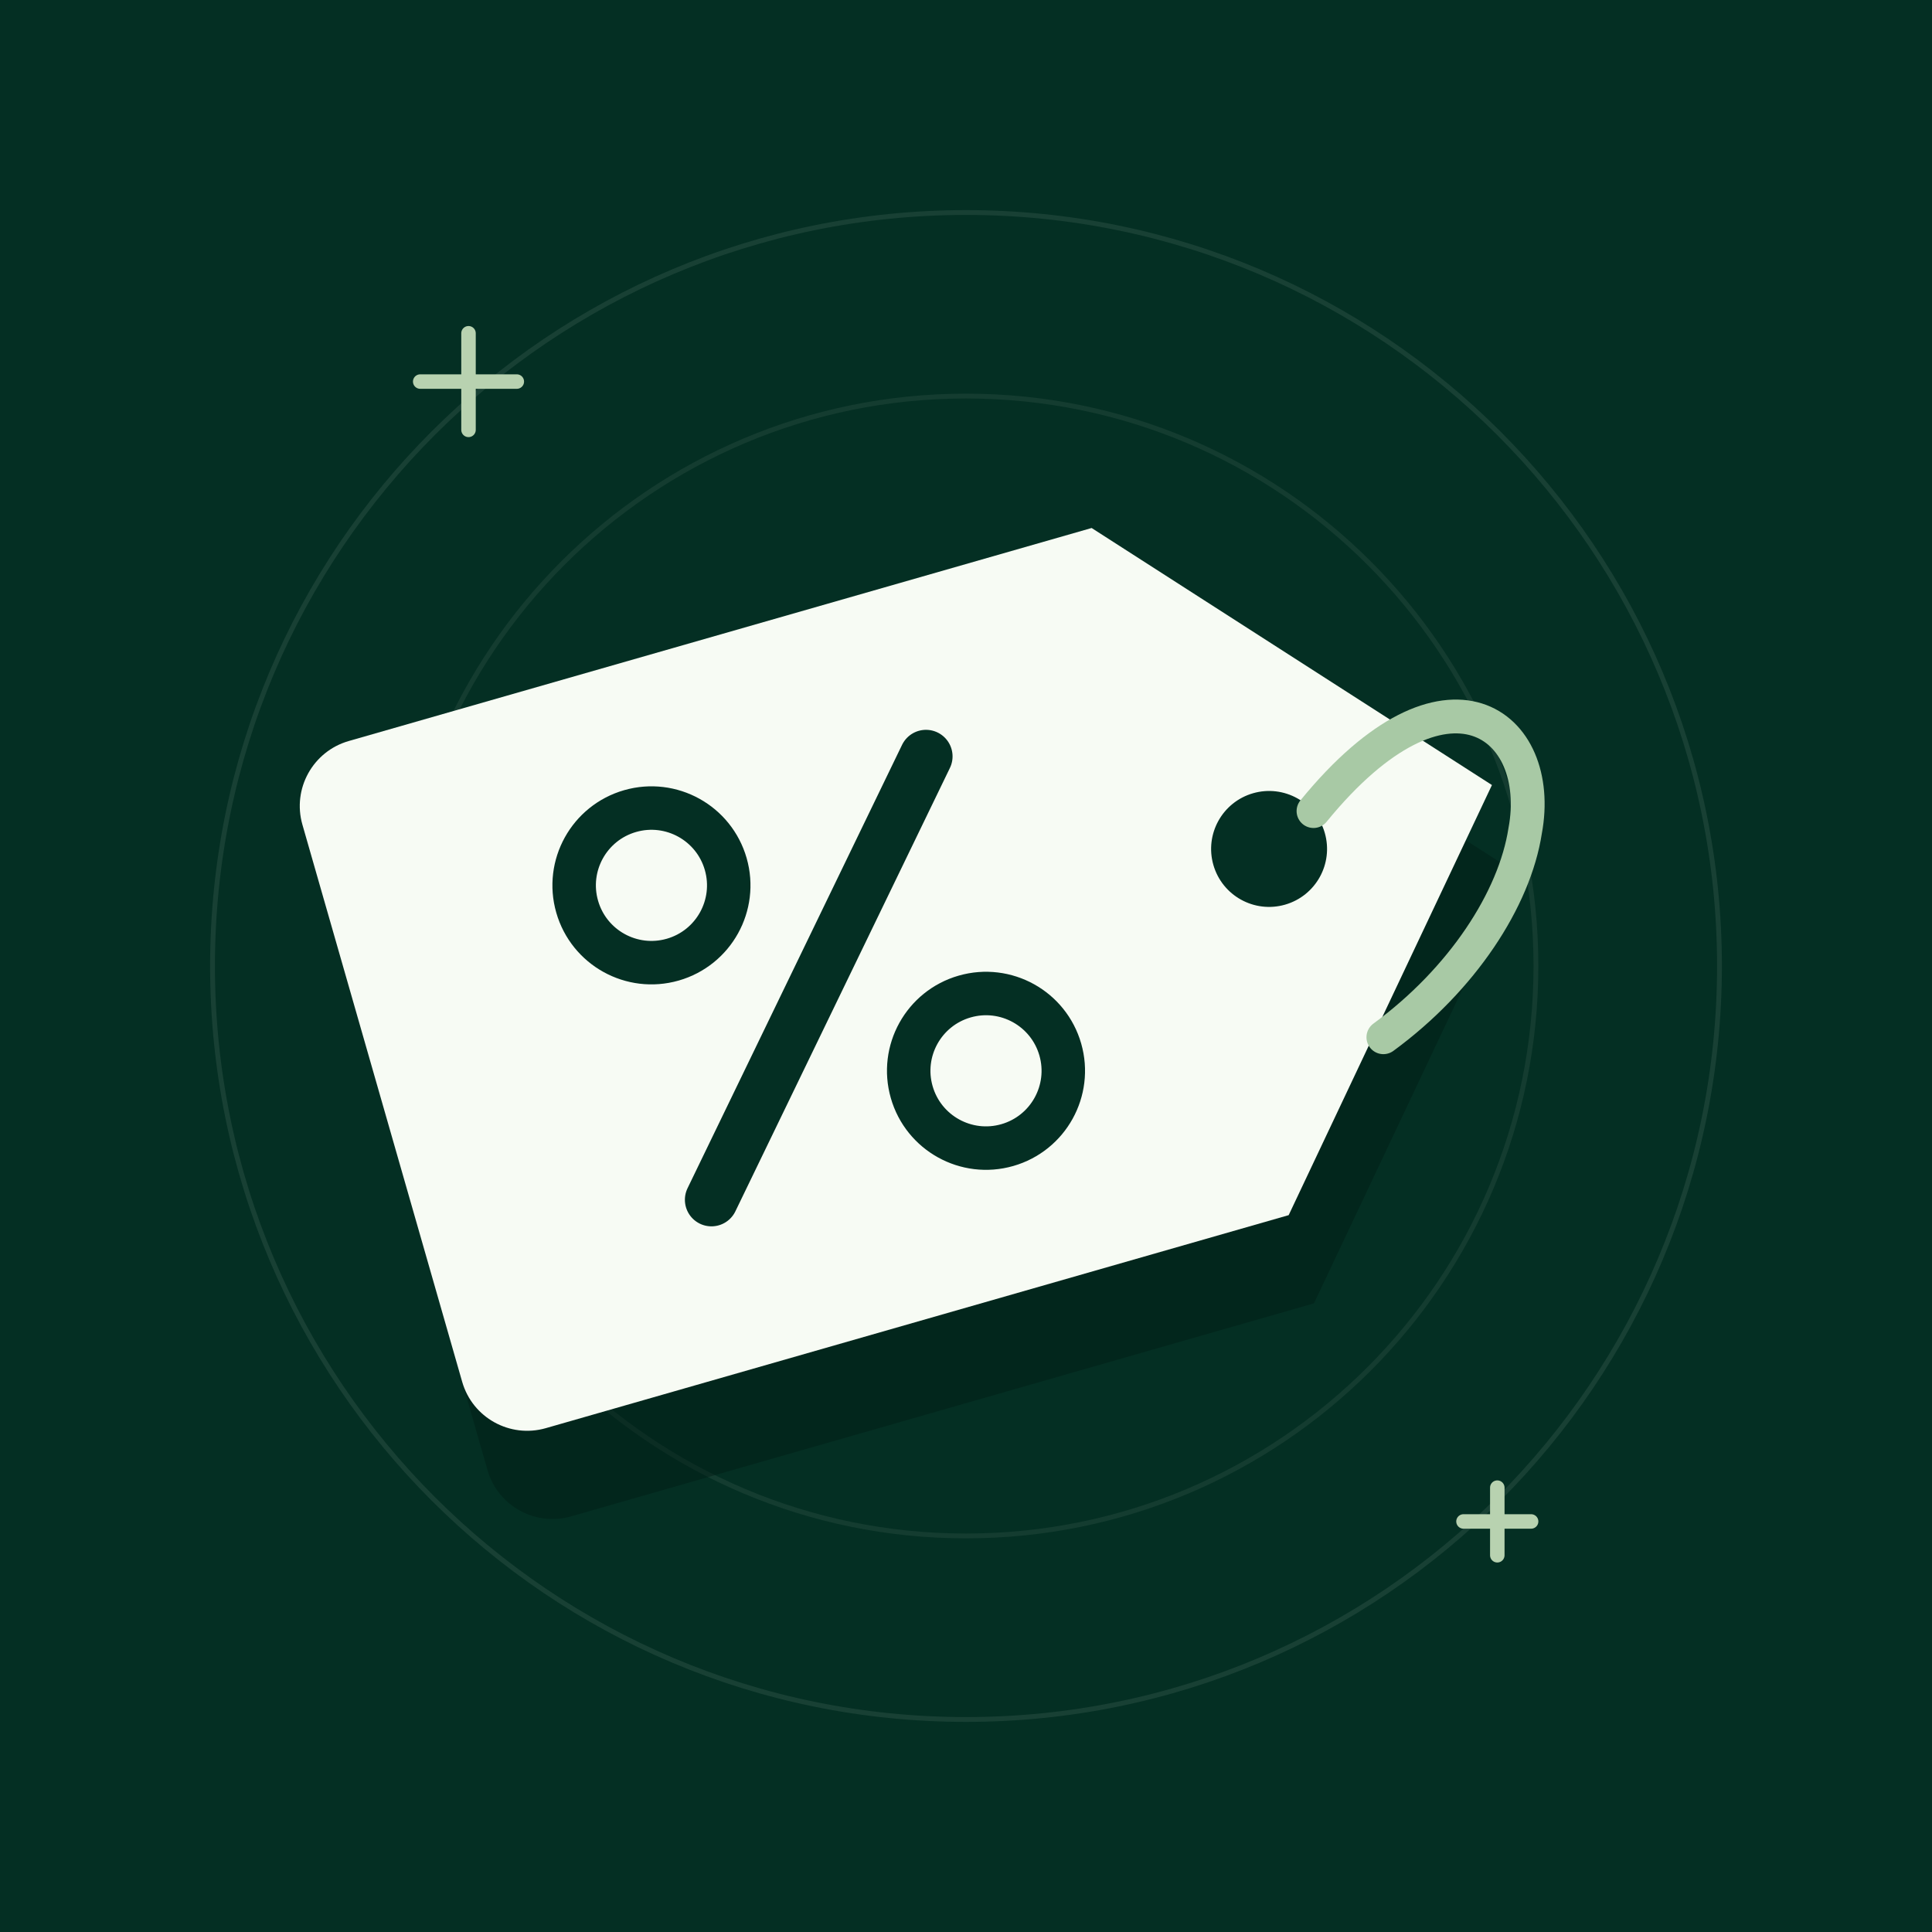
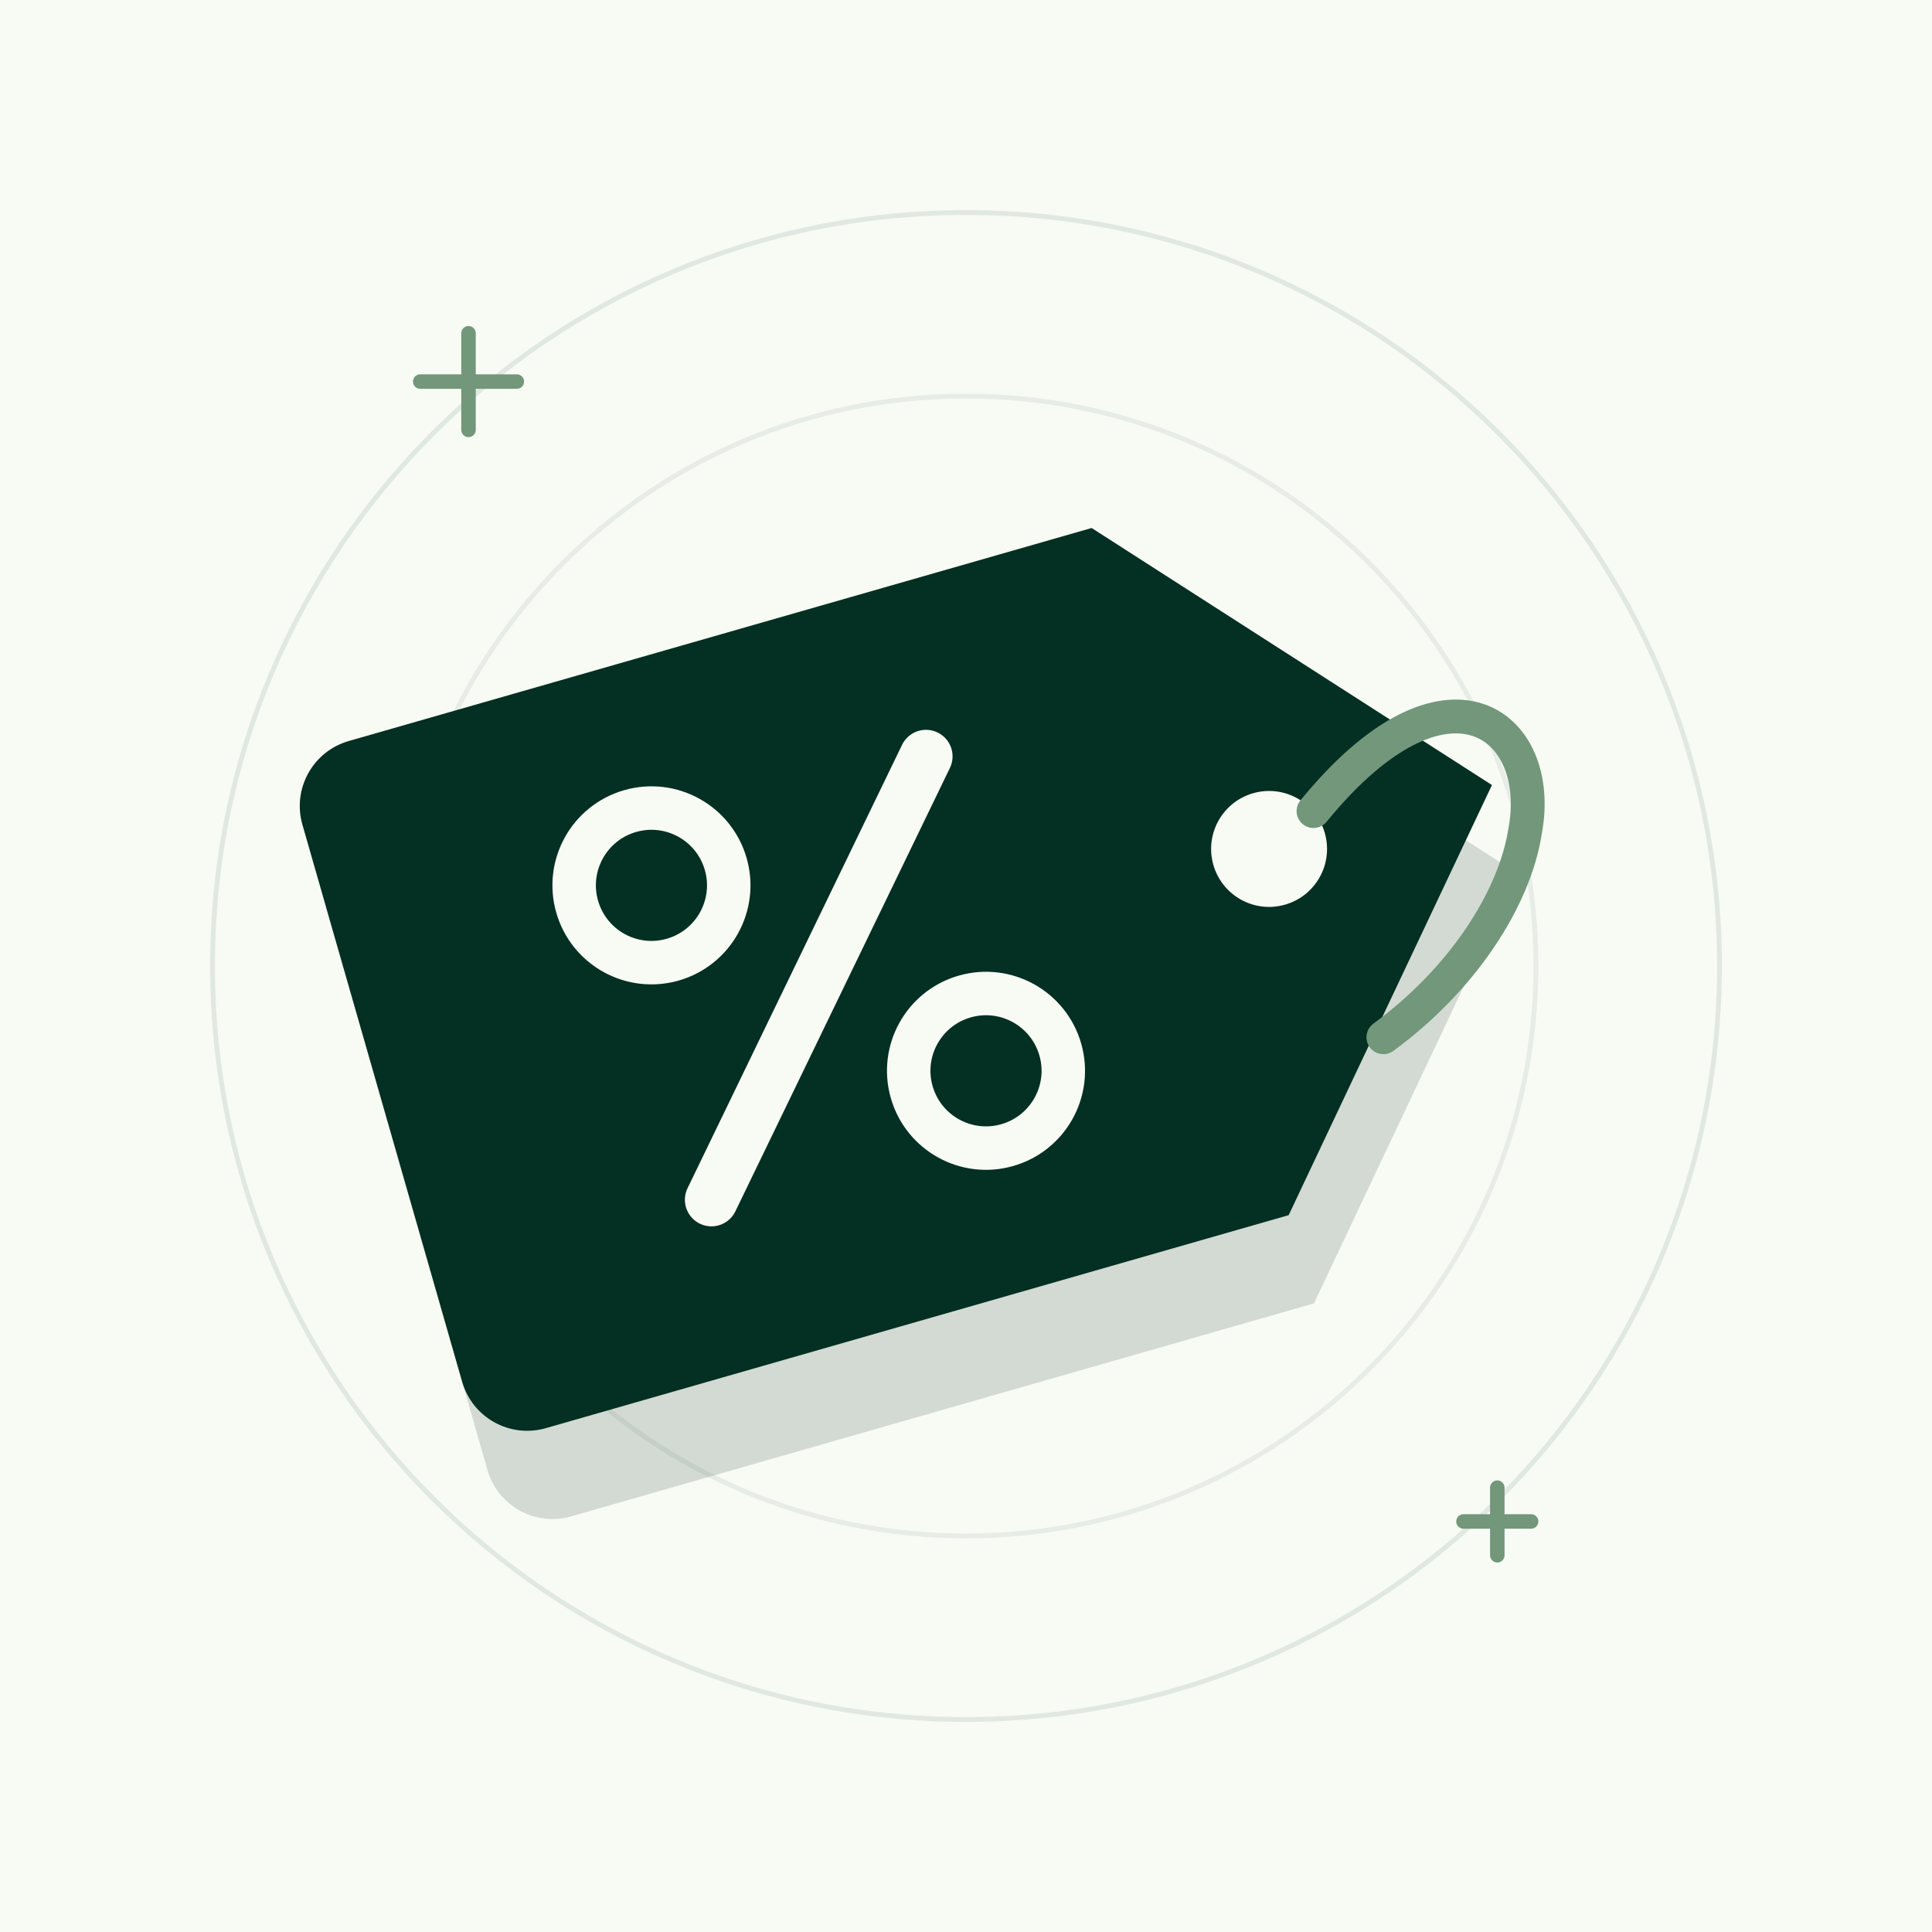
<svg xmlns="http://www.w3.org/2000/svg" viewBox="0 0 400 400" fill="none">
-   <rect width="400" height="400" fill="#042f23" />
-   <circle cx="200" cy="200" r="156" stroke="#e6f1e3" stroke-opacity=".09" />
-   <circle cx="200" cy="200" r="118" stroke="#e6f1e3" stroke-opacity=".07" />
+   <rect width="400" height="400" fill="#f7fbf4" />
+   <circle cx="200" cy="200" r="156" stroke="#042f23" stroke-opacity=".09" />
+   <circle cx="200" cy="200" r="118" stroke="#042f23" stroke-opacity=".07" />
  <g transform="rotate(-16 200 200)">
-     <path d="M90 127h160l65 74-65 74H90a14 14 0 0 1-14-14V141a14 14 0 0 1 14-14Z" fill="#001b14" opacity=".45" transform="translate(0 12)" />
-     <path d="M90 120h160l65 74-65 74H90a14 14 0 0 1-14-14V134a14 14 0 0 1 14-14Z" fill="#f7fbf4" />
-     <circle cx="267" cy="194" r="12" fill="#042f23" />
-     <path d="M278 189c36-25 51-4 41 16-6 13-21 26-40 33" stroke="#a8c9a5" stroke-width="7" stroke-linecap="round" />
-     <circle cx="142" cy="166" r="16" stroke="#042f23" stroke-width="9" />
-     <circle cx="198" cy="222" r="16" stroke="#042f23" stroke-width="9" />
-     <path d="m204 156-68 76" stroke="#042f23" stroke-width="11" stroke-linecap="round" />
+     <path d="M90 127h160l65 74-65 74H90a14 14 0 0 1-14-14V141a14 14 0 0 1 14-14Z" fill="#001b14" opacity=".15" transform="translate(0 12)" />
+     <path d="M90 120h160l65 74-65 74H90a14 14 0 0 1-14-14V134a14 14 0 0 1 14-14Z" fill="#042f23" />
+     <circle cx="267" cy="194" r="12" fill="#f7fbf4" />
+     <path d="M278 189c36-25 51-4 41 16-6 13-21 26-40 33" stroke="#72977a" stroke-width="7" stroke-linecap="round" />
+     <circle cx="142" cy="166" r="16" stroke="#f7fbf4" stroke-width="9" />
+     <circle cx="198" cy="222" r="16" stroke="#f7fbf4" stroke-width="9" />
+     <path d="m204 156-68 76" stroke="#f7fbf4" stroke-width="11" stroke-linecap="round" />
  </g>
-   <path d="M97 69v20m-10-10h20m203 229v14m-7-7h14" stroke="#b8d2b0" stroke-width="3" stroke-linecap="round" />
+   <path d="M97 69v20m-10-10h20m203 229v14m-7-7h14" stroke="#72977a" stroke-width="3" stroke-linecap="round" />
</svg>
